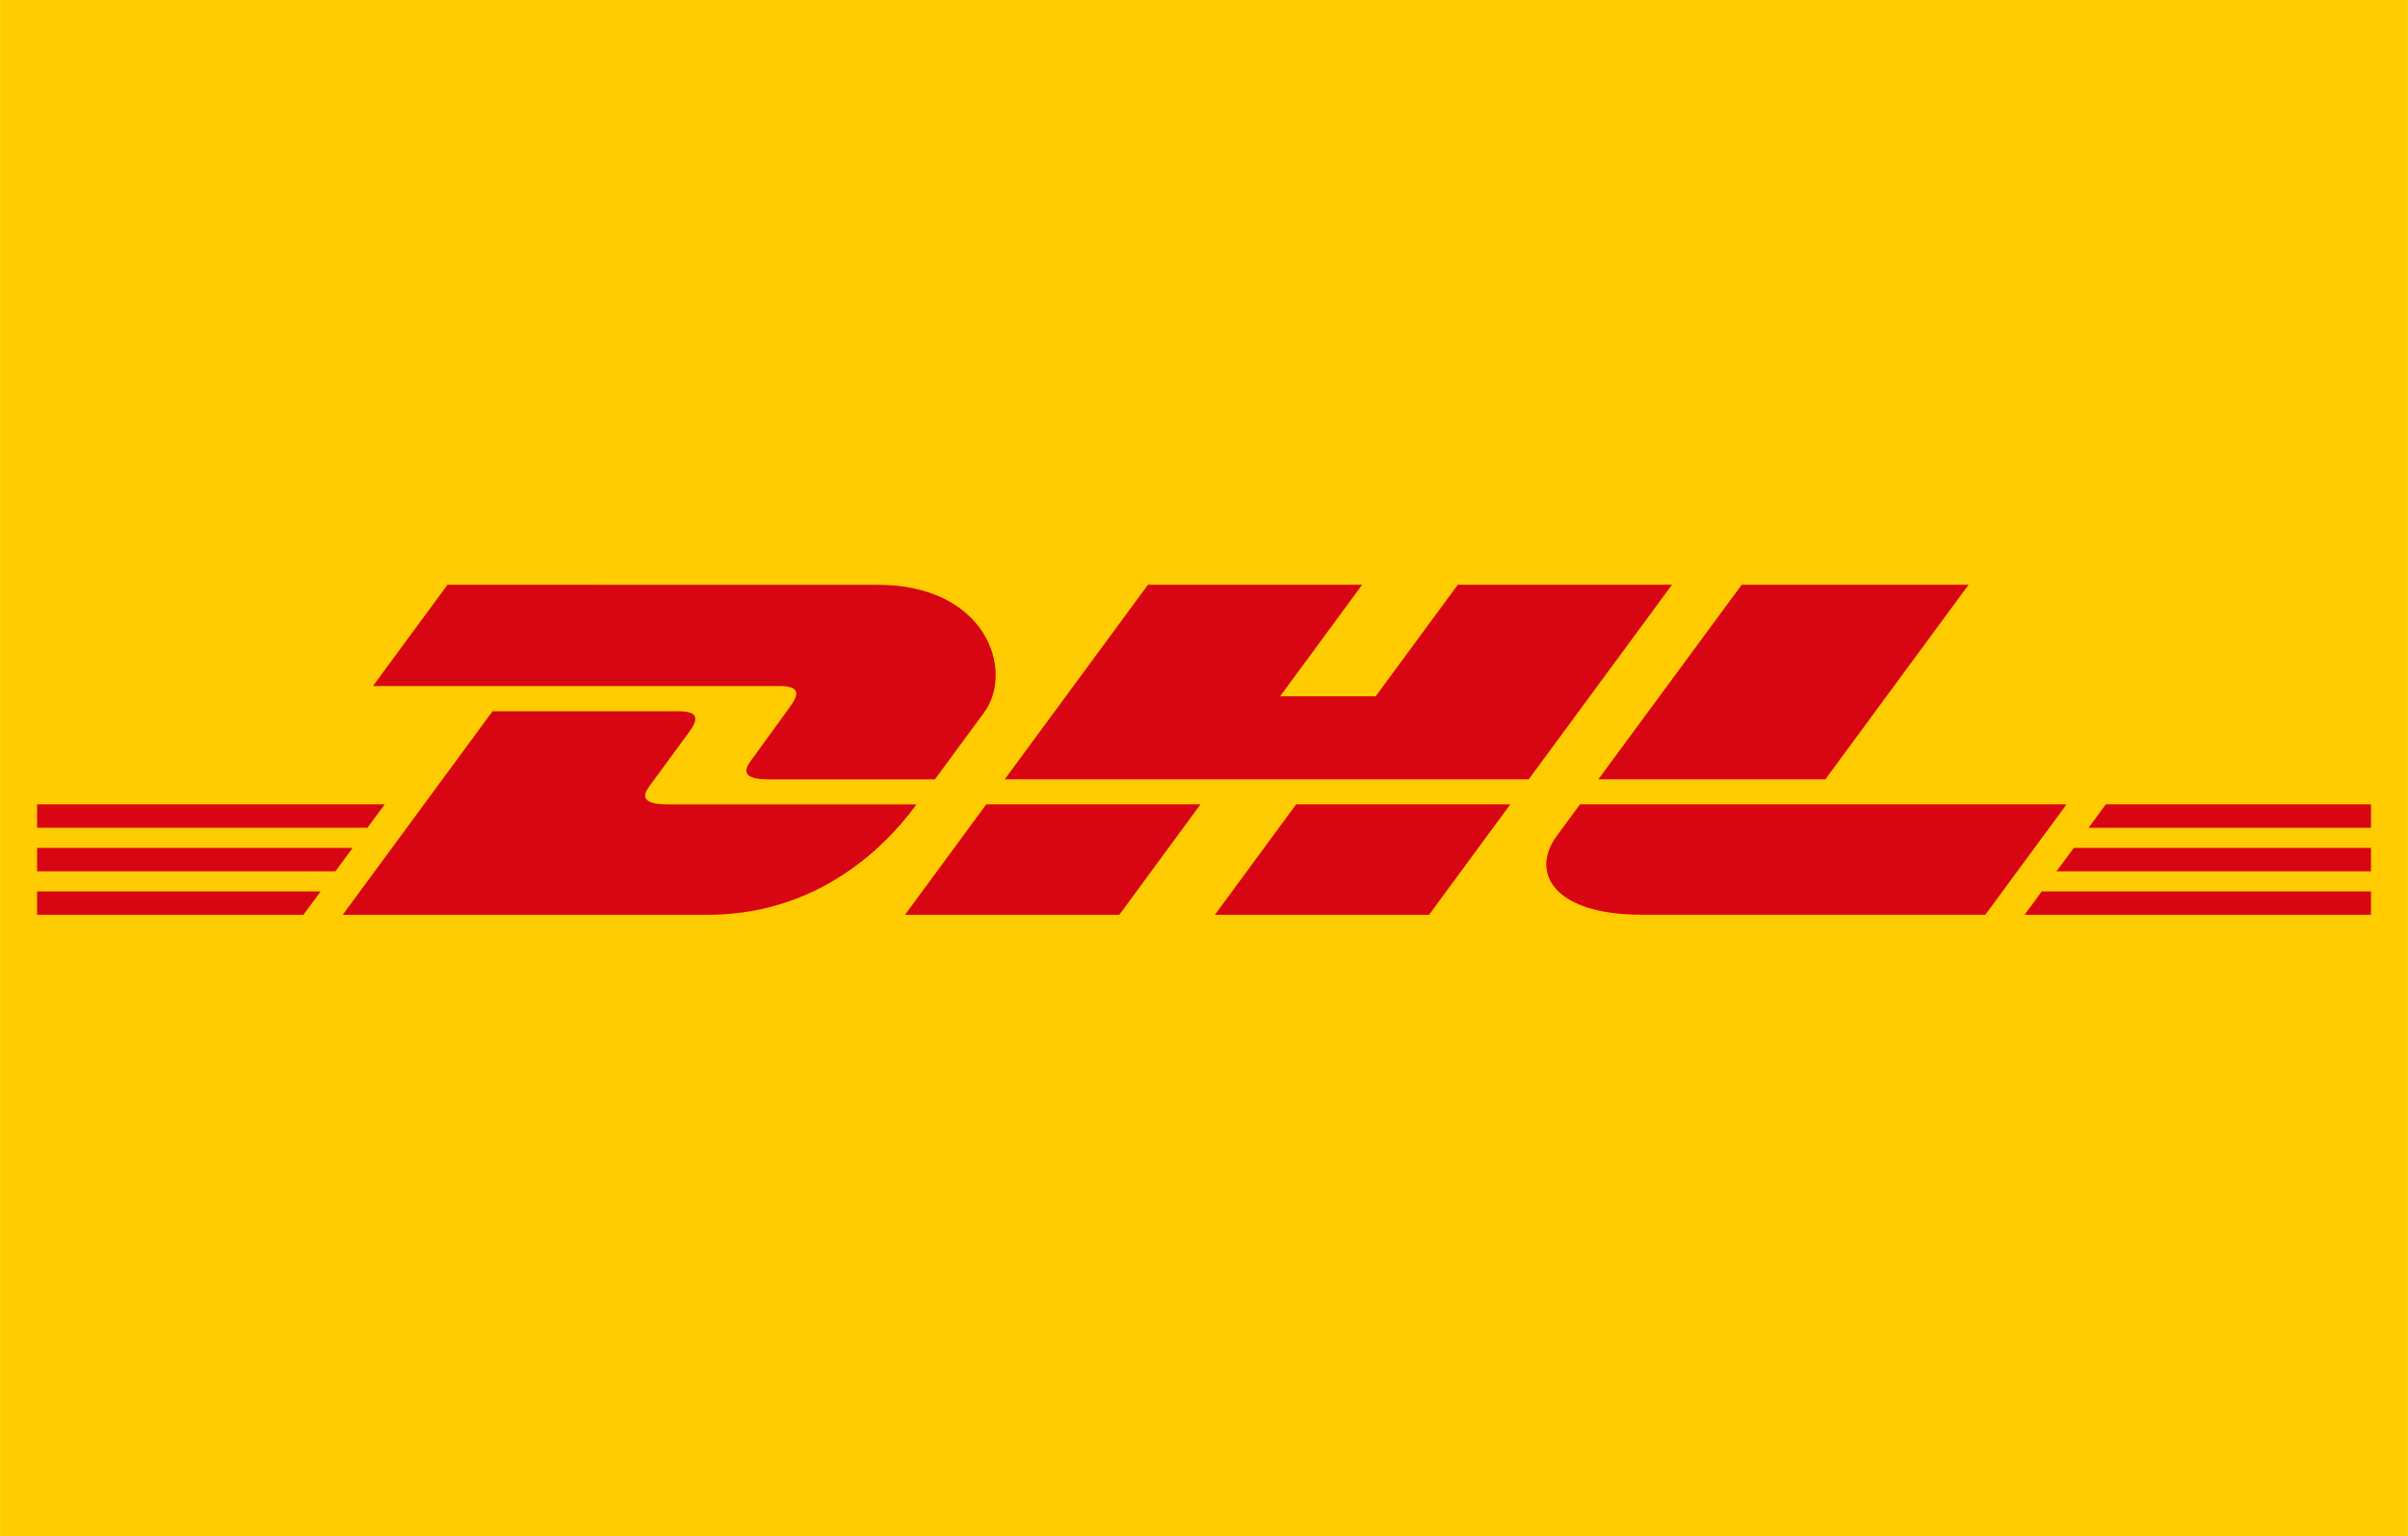
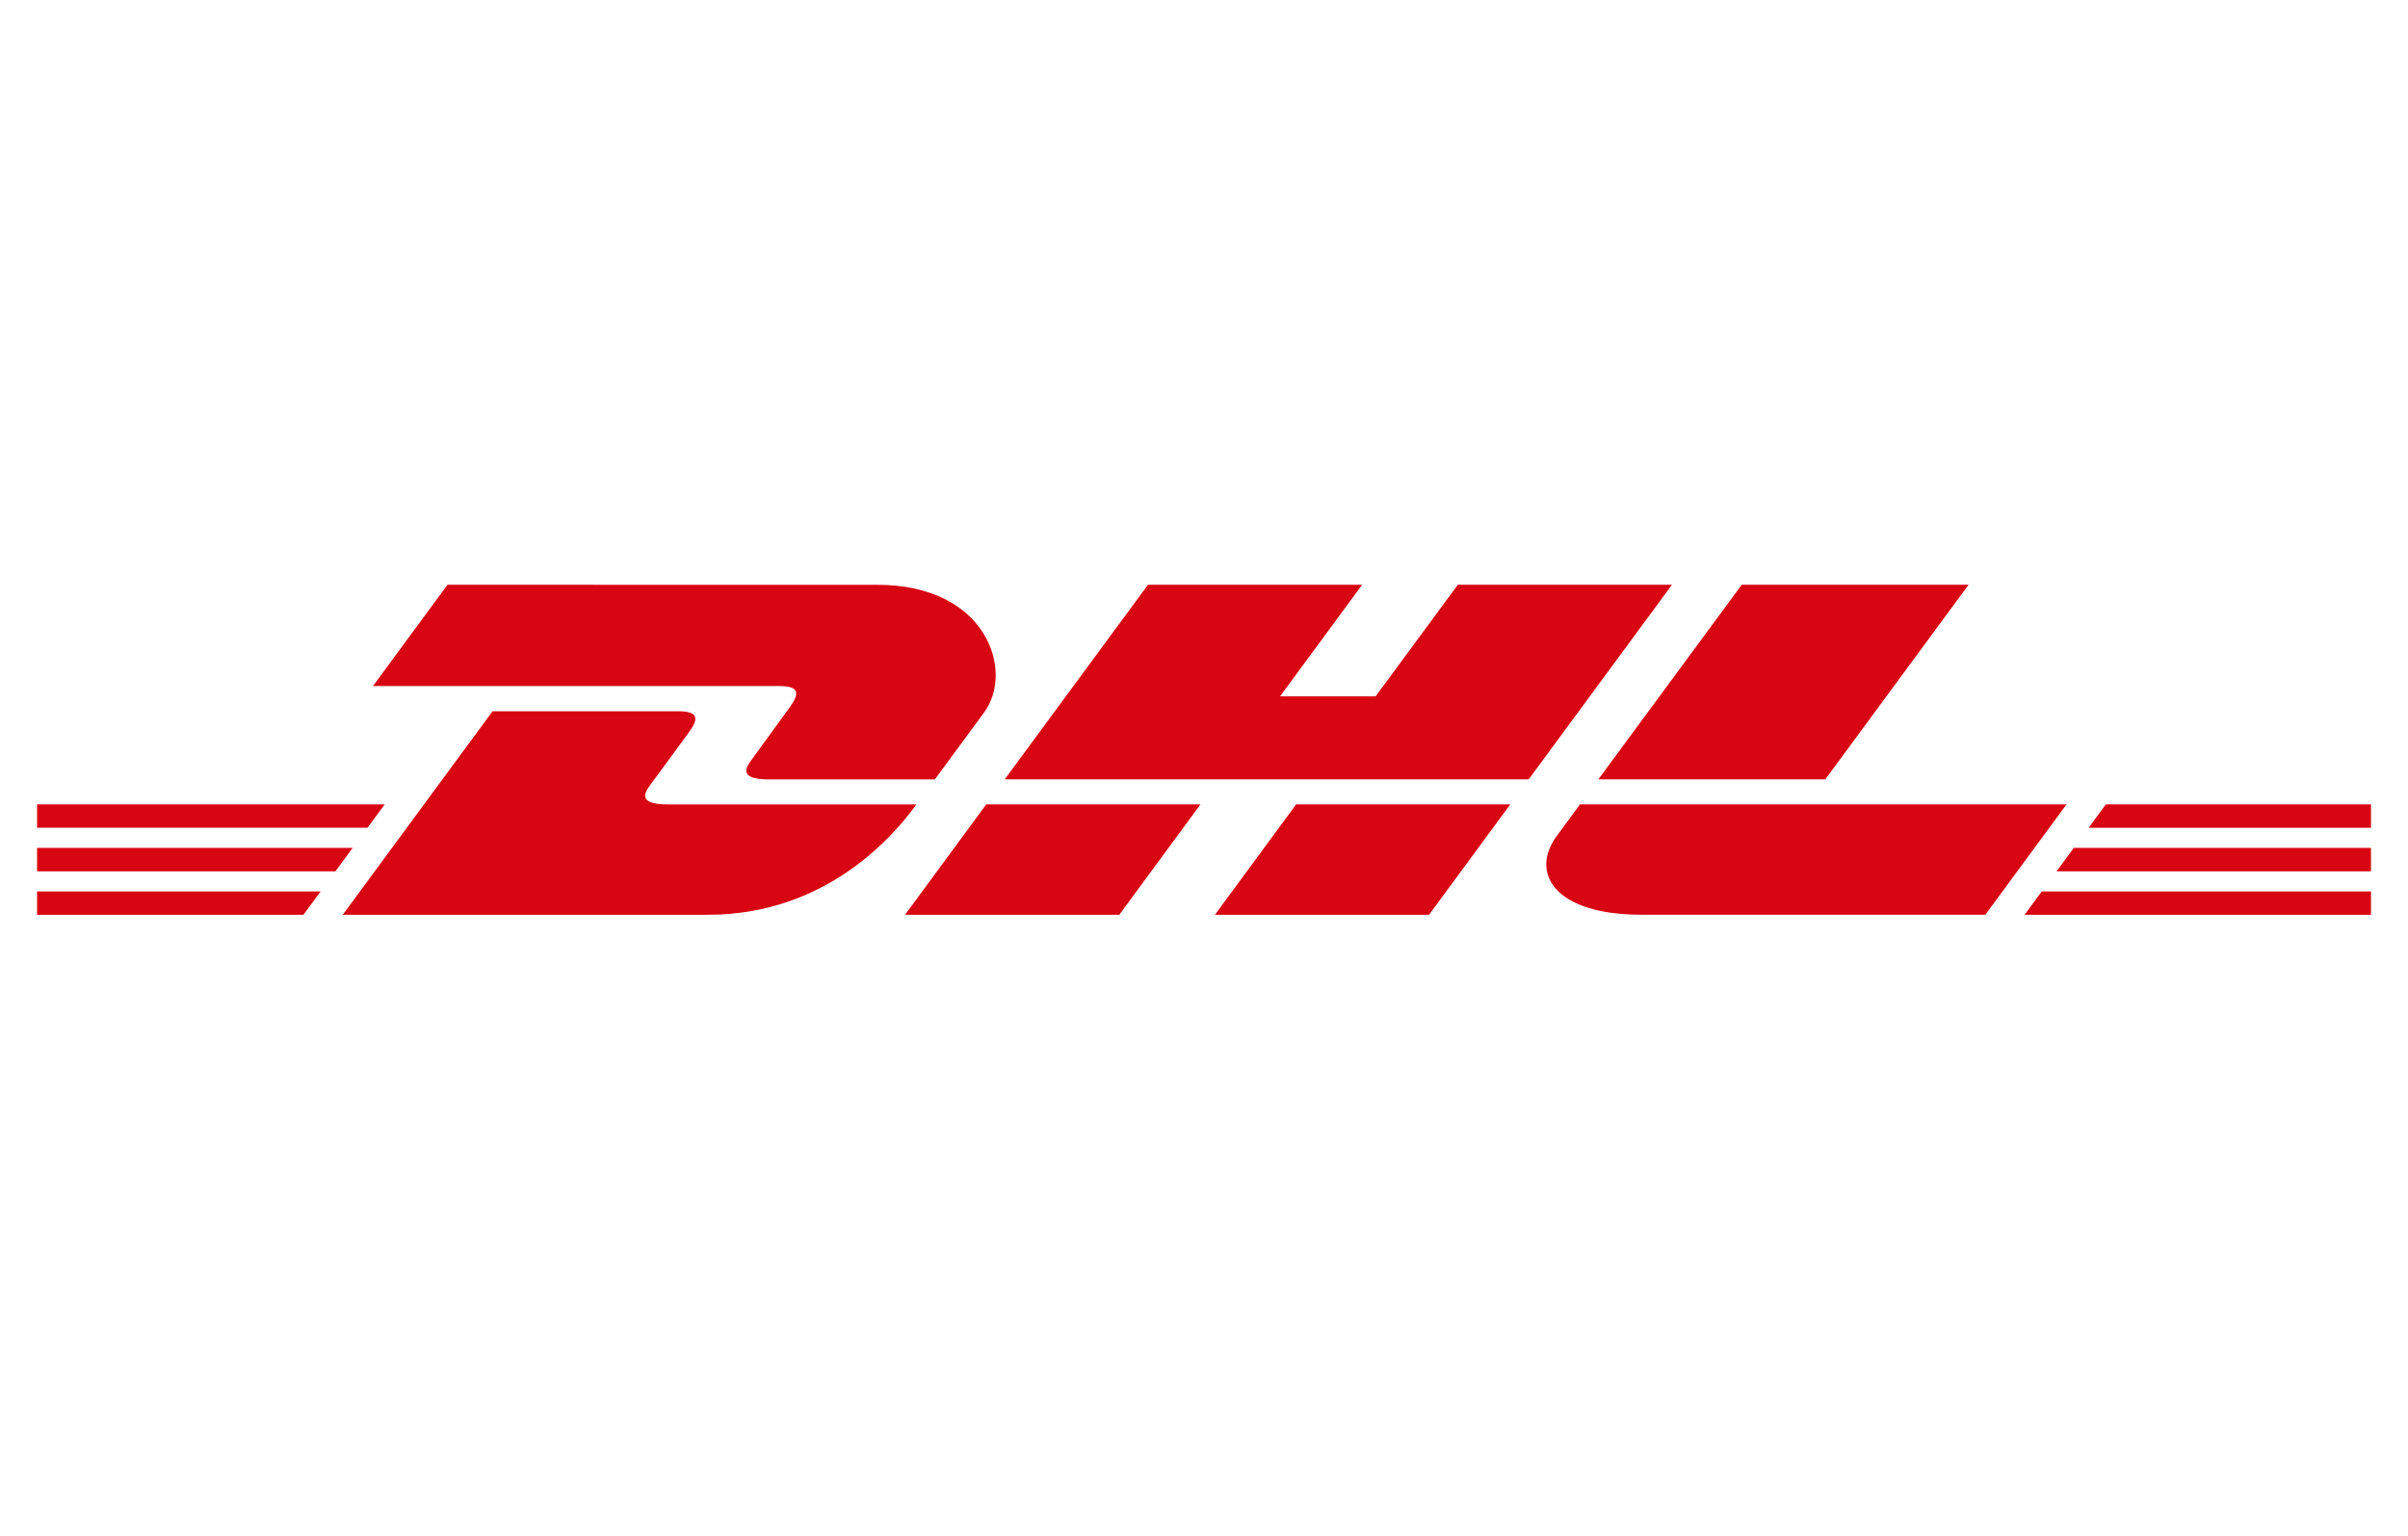
<svg xmlns="http://www.w3.org/2000/svg" width="2500" height="1595" viewBox="0 0 46.986 29.979">
-   <path fill="#ffcb01" d="M0 0h46.986v29.979H0z" />
  <g fill="#d80613">
    <path d="M8.731 11.413L7.276 13.39h7.93c.401 0 .396.151.2.418-.199.27-.532.737-.735 1.012-.103.139-.289.392.327.392h3.243l.961-1.306c.596-.809.052-2.492-2.079-2.492l-8.392-.001z" />
    <path d="M6.687 17.854l2.923-3.972h3.627c.401 0 .396.152.2.418l-.74 1.008c-.103.139-.289.392.327.392h4.858c-.403.554-1.715 2.154-4.067 2.154H6.687zM23.425 15.699l-1.585 2.155h-4.181l1.585-2.155zM29.829 15.211H19.604l2.796-3.798h4.179l-1.602 2.178h1.865l1.604-2.178h4.179zM29.47 15.699l-1.585 2.155h-4.179l1.585-2.155zM.722 16.549H6.88l-.336.457H.722zM.722 15.699h6.784l-.337.457H.722zM.722 17.399h5.533l-.335.455H.722zM46.265 17.006h-6.136l.337-.457h5.799zM46.265 17.854h-6.759l.334-.455h6.425zM41.091 15.699h5.174v.458h-5.51zM38.413 11.413l-2.796 3.798h-4.429l2.798-3.798zM30.83 15.699s-.305.418-.454.618c-.524.71-.061 1.536 1.652 1.536h6.712l1.585-2.154H30.83z" />
  </g>
</svg>
